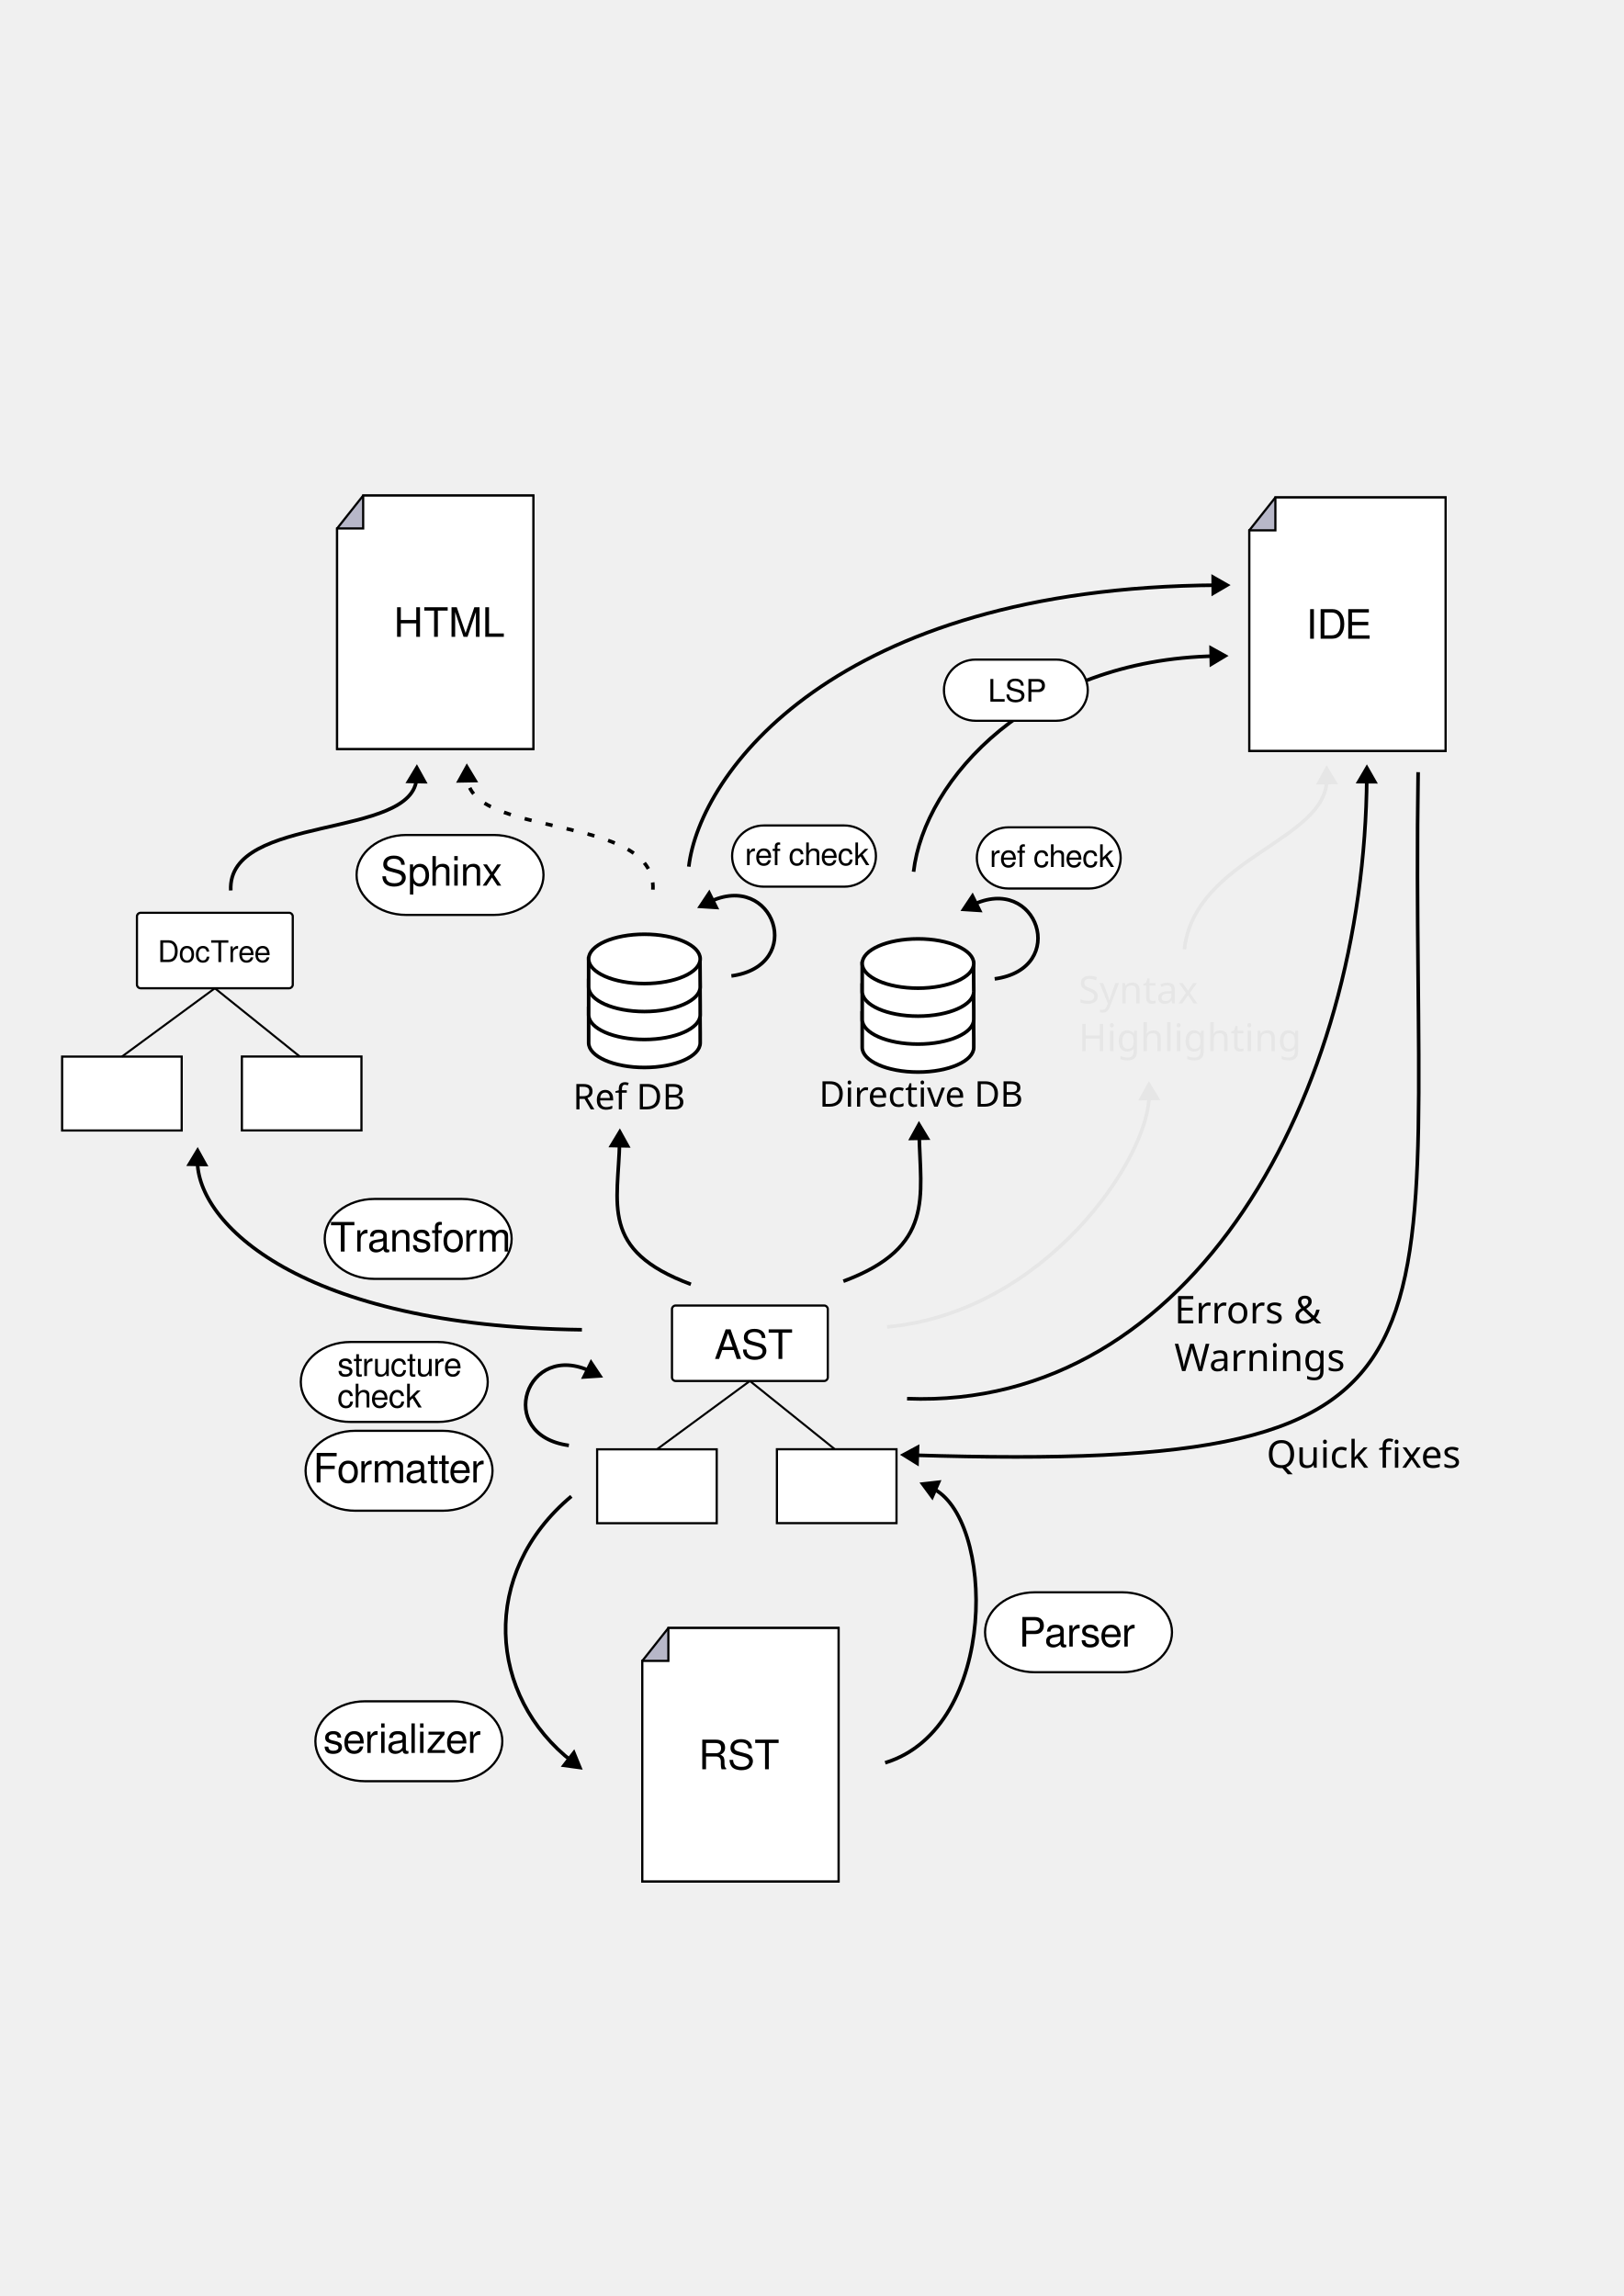
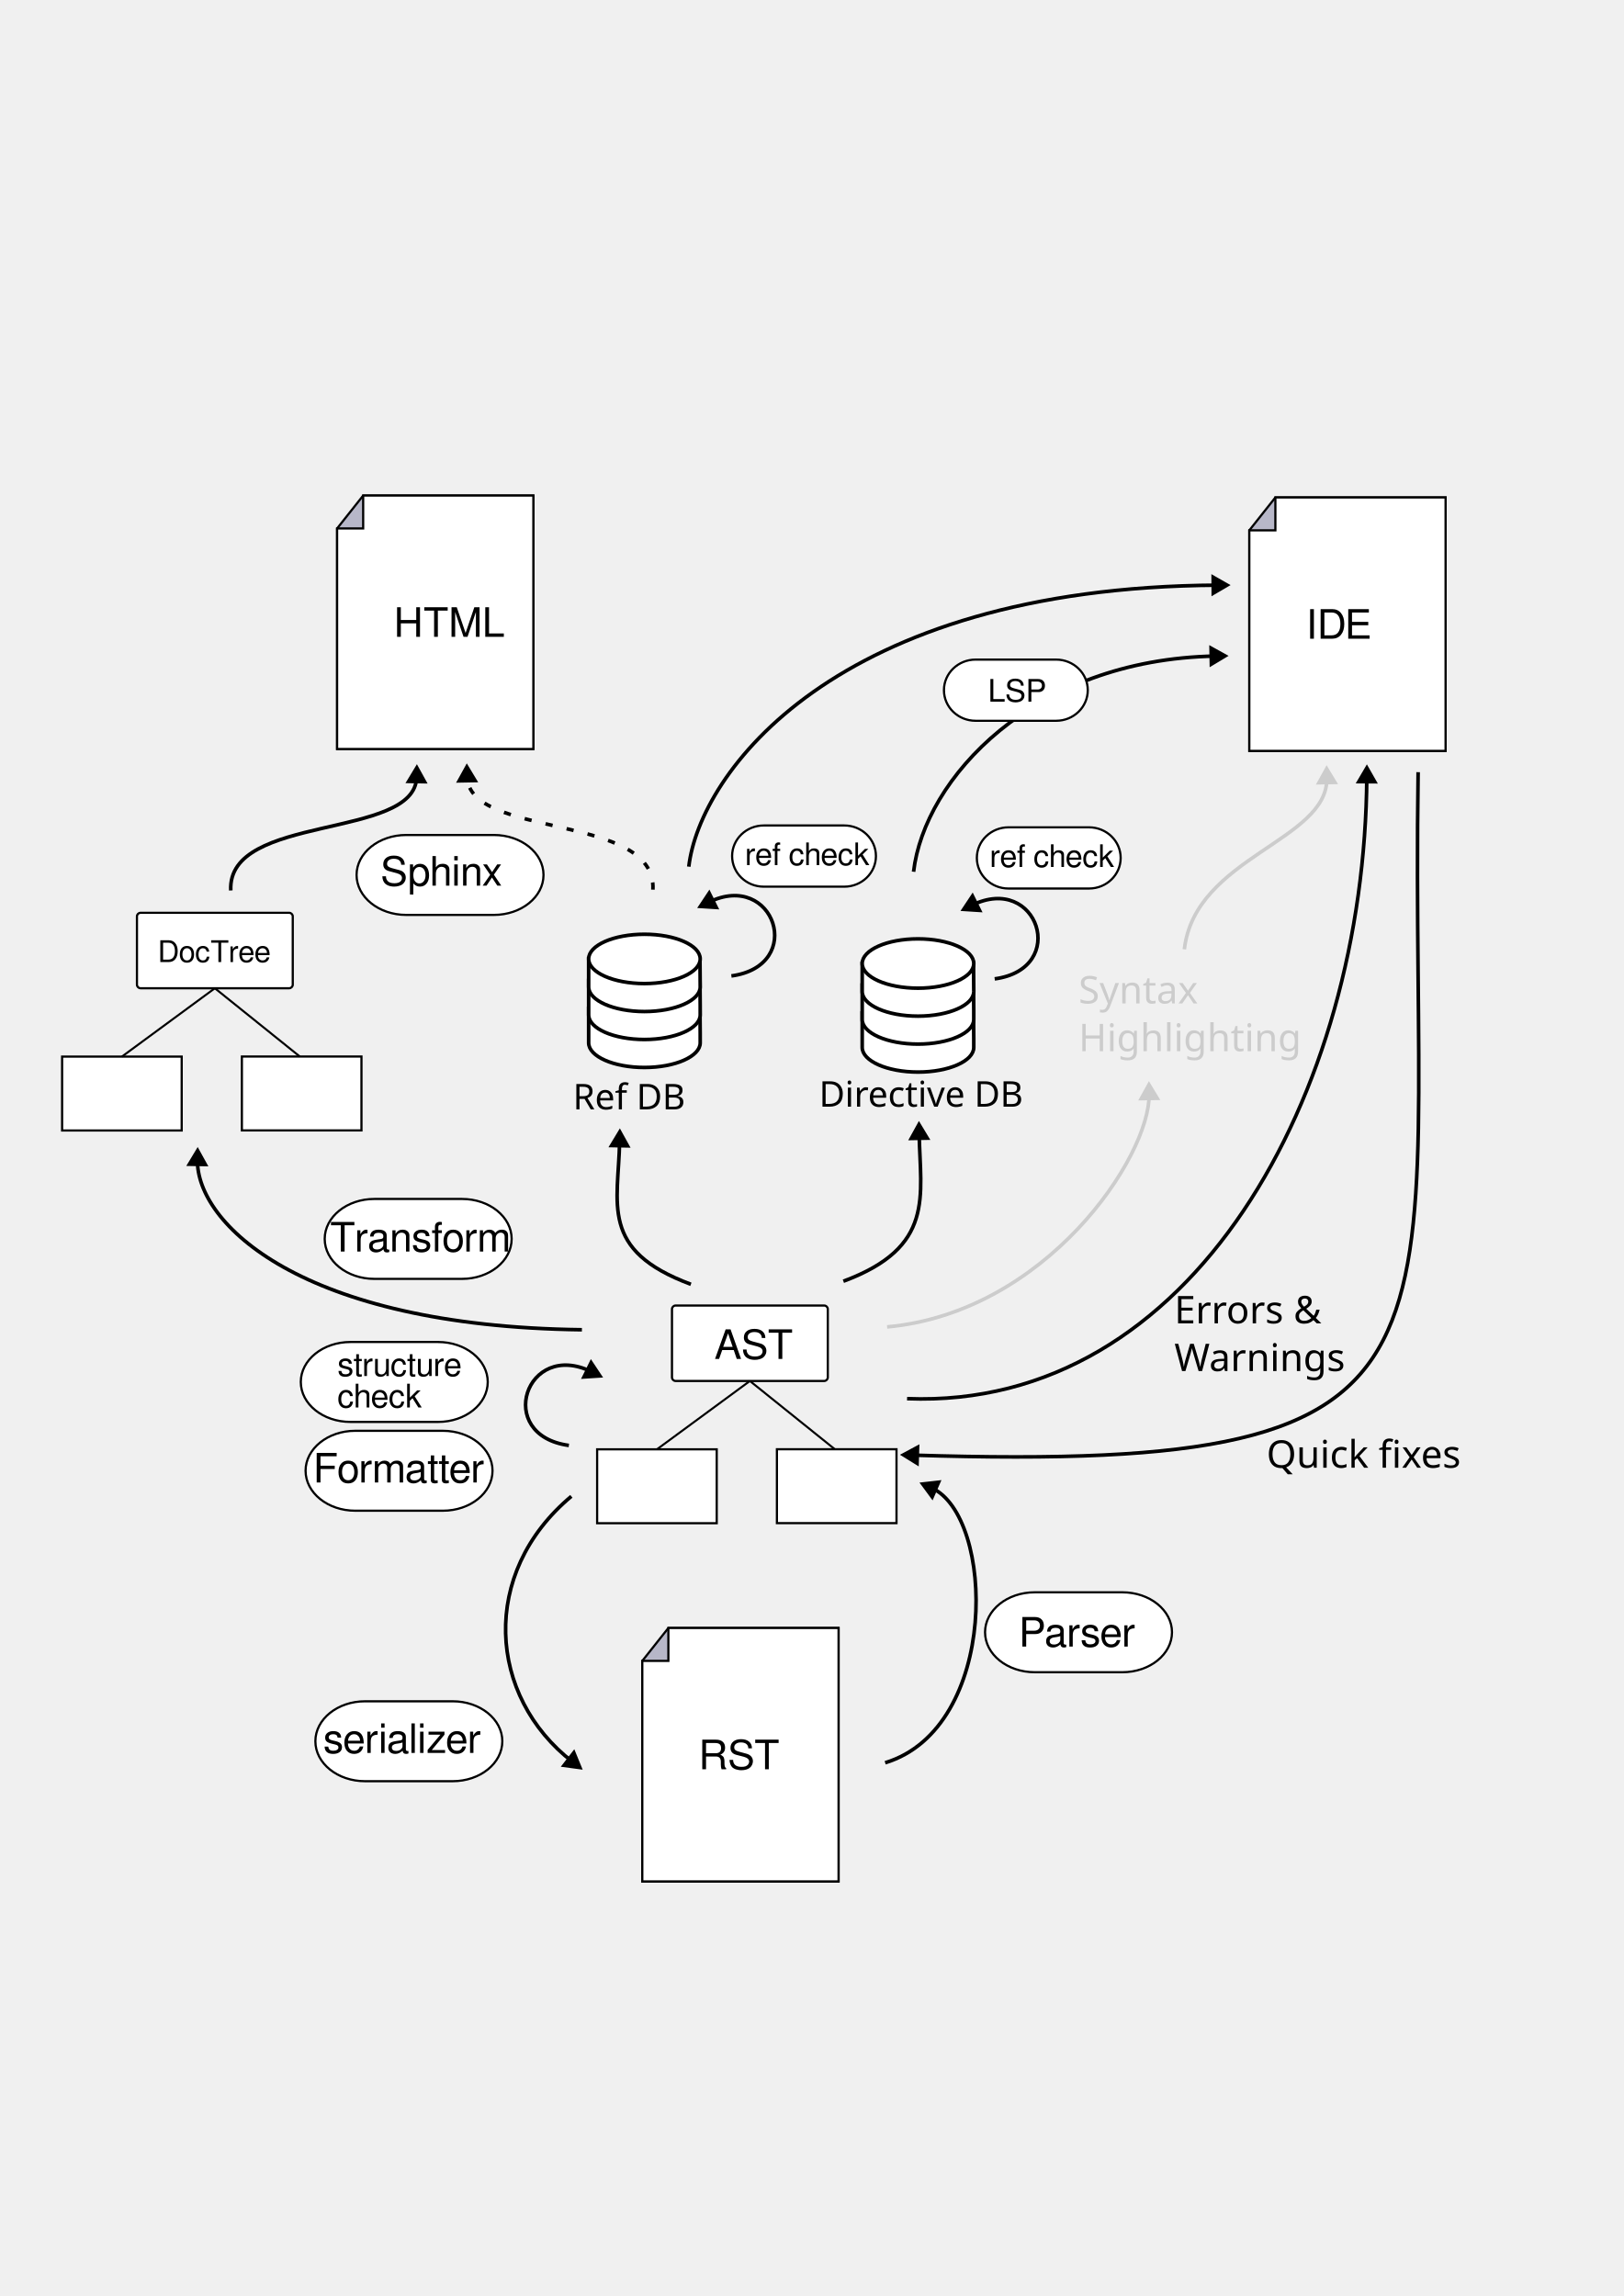
<svg xmlns="http://www.w3.org/2000/svg" width="210mm" height="297mm" viewBox="0 0 210 297" version="1.1" id="svg5" xml:space="preserve">
  <defs id="defs2">
    <marker style="overflow:visible" id="TriangleStart" refX="0" refY="0" orient="auto-start-reverse" markerWidth="5.324" markerHeight="6.155" viewBox="0 0 5.324 6.155" preserveAspectRatio="xMidYMid">
      <path transform="scale(0.5)" style="fill:context-stroke;fill-rule:evenodd;stroke:context-stroke;stroke-width:1pt" d="M 5.77,0 -2.88,5 V -5 Z" id="path135" />
    </marker>
  </defs>
  <g id="layer1">
    <g id="g505" transform="matrix(0.4993362,0,0,0.4954961,-4.022481,113.6964)" style="stroke-width:2.01">
      <g id="g1662" transform="translate(6.414349,6.000666)">
        <rect style="fill:#ffffff;stroke:#000000;stroke-width:0.569;stop-color:#000000" id="rect234" width="48.42" height="20.864" x="80.79" y="138.068" ry="12.964" rx="12.865" />
        <text xml:space="preserve" style="font-size:10.583px;line-height:1.25;font-family:sans-serif;letter-spacing:0px;word-spacing:0px;stroke-width:0.532" x="82.824" y="151.553" id="text450">
          <tspan id="tspan448" style="font-style:normal;font-variant:normal;font-weight:normal;font-stretch:normal;font-family:FreeSans;-inkscape-font-specification:FreeSans;stroke-width:0.532" x="82.824" y="151.553">Formatter</tspan>
        </text>
      </g>
    </g>
    <g id="g633" transform="translate(-9.236867,78.47996)">
      <path id="path612" style="fill:#b7b7c8;stroke:#000000;stroke-width:0.283;stop-color:#000000" d="m 95.68,132.108 h 22.011 v 32.784 H 92.309 v -28.528 z" />
      <path id="path606" style="fill:#ffffff;stroke:#000000;stroke-width:0.283;stop-color:#000000" d="m 95.68,136.364 v -4.256 h 22.011 v 32.784 H 92.309 v -28.528 z" />
      <text xml:space="preserve" style="font-size:5.264px;line-height:1.25;font-family:sans-serif;letter-spacing:0px;word-spacing:0px;stroke-width:0.265" x="99.258" y="150.964" id="text622" transform="scale(1.003867,0.9961474)">
        <tspan id="tspan620" style="font-style:normal;font-variant:normal;font-weight:normal;font-stretch:normal;font-family:FreeSans;-inkscape-font-specification:FreeSans;stroke-width:0.265" x="99.258" y="150.964">RST</tspan>
      </text>
    </g>
    <g id="g799" transform="translate(-4.018709,-8.315312)">
      <rect style="fill:#ffffff;stroke:#000000;stroke-width:0.283;stop-color:#000000" id="rect721" width="15.466" height="9.558" x="81.249" y="195.793" rx="0" ry="0" />
      <g id="g729" transform="matrix(0.4993362,0,0,0.4954961,46.56082,108.201)" style="stroke-width:2.01">
        <rect style="fill:#ffffff;stroke:#000000;stroke-width:0.569;stop-color:#000000" id="rect723" width="40.355" height="19.696" x="88.855" y="139.236" ry="0.941" rx="0.941" />
        <text xml:space="preserve" style="font-size:10.583px;line-height:1.25;font-family:sans-serif;letter-spacing:0px;word-spacing:0px;stroke-width:0.532" x="99.852" y="153.174" id="text727">
          <tspan id="tspan725" style="font-style:normal;font-variant:normal;font-weight:normal;font-stretch:normal;font-family:FreeSans;-inkscape-font-specification:FreeSans;stroke-width:0.532" x="99.852" y="153.174">AST</tspan>
        </text>
      </g>
      <rect style="fill:#ffffff;stroke:#000000;stroke-width:0.283;stop-color:#000000" id="rect731" width="15.466" height="9.558" x="104.5" y="195.783" rx="0" ry="0" />
      <path style="display:inline;fill:none;fill-rule:evenodd;stroke:#000000;stroke-width:0.265px;stroke-linecap:butt;stroke-linejoin:miter;stroke-opacity:1" d="m 88.982,195.793 12.023,-8.841" id="path785" />
      <path style="fill:none;fill-rule:evenodd;stroke:#000000;stroke-width:0.265px;stroke-linecap:butt;stroke-linejoin:miter;stroke-opacity:1" d="m 111.991,195.784 -10.987,-8.833" id="path787" />
    </g>
    <path style="fill:none;stroke:#000000;stroke-width:0.465;stroke-linecap:butt;stroke-linejoin:miter;stroke-dasharray:none;stroke-opacity:1;marker-end:url(#TriangleStart)" d="m 114.48,228.023 c 14.806,-4.508 14.255,-31.955 5.953,-35.581" id="path864" />
    <path style="fill:none;stroke:#000000;stroke-width:0.465;stroke-linecap:butt;stroke-linejoin:miter;stroke-dasharray:none;stroke-opacity:1;marker-end:url(#TriangleStart)" d="m 73.894,193.557 c -11.915,9.963 -10.798,25.883 0.16,34.351" id="path1647" />
    <g id="g1657" transform="matrix(0.4993362,0,0,0.4954961,87.05902,137.5605)" style="stroke-width:2.01">
      <rect style="fill:#ffffff;stroke:#000000;stroke-width:0.569;stop-color:#000000" id="rect1651" width="48.42" height="20.864" x="80.79" y="138.068" ry="12.964" rx="12.865" />
      <text xml:space="preserve" style="font-size:10.583px;line-height:1.25;font-family:sans-serif;letter-spacing:0px;word-spacing:0px;stroke-width:0.532" x="89.617" y="152.236" id="text1655">
        <tspan id="tspan1653" style="font-style:normal;font-variant:normal;font-weight:normal;font-stretch:normal;font-family:FreeSans;-inkscape-font-specification:FreeSans;stroke-width:0.532" x="89.617" y="152.236">Parser</tspan>
      </text>
    </g>
    <g id="g5468" transform="translate(-73.21649,-59.11653)">
      <rect style="fill:#ffffff;stroke:#000000;stroke-width:0.283;stop-color:#000000" id="rect5452" width="15.466" height="9.558" x="81.249" y="195.793" rx="0" ry="0" />
      <g id="g5460" transform="matrix(0.4993362,0,0,0.4954961,46.56082,108.201)" style="stroke-width:2.01">
        <rect style="fill:#ffffff;stroke:#000000;stroke-width:0.569;stop-color:#000000" id="rect5454" width="40.355" height="19.696" x="88.855" y="139.236" ry="0.941" rx="0.941" />
        <text xml:space="preserve" style="font-size:7.801px;line-height:1.25;font-family:sans-serif;letter-spacing:0px;word-spacing:0px;stroke-width:0.532" x="94.282" y="152.094" id="text5458">
          <tspan id="tspan5456" style="font-style:normal;font-variant:normal;font-weight:normal;font-stretch:normal;font-size:7.801px;font-family:FreeSans;-inkscape-font-specification:FreeSans;stroke-width:0.532" x="94.282" y="152.094">DocTree</tspan>
        </text>
      </g>
      <rect style="fill:#ffffff;stroke:#000000;stroke-width:0.283;stop-color:#000000" id="rect5462" width="15.466" height="9.558" x="104.5" y="195.783" rx="0" ry="0" />
      <path style="display:inline;fill:none;fill-rule:evenodd;stroke:#000000;stroke-width:0.265px;stroke-linecap:butt;stroke-linejoin:miter;stroke-opacity:1" d="m 88.982,195.793 12.023,-8.841" id="path5464" />
      <path style="fill:none;fill-rule:evenodd;stroke:#000000;stroke-width:0.265px;stroke-linecap:butt;stroke-linejoin:miter;stroke-opacity:1" d="m 111.991,195.784 -10.987,-8.833" id="path5466" />
    </g>
    <path style="fill:none;stroke:#000000;stroke-width:0.465;stroke-linecap:butt;stroke-linejoin:miter;stroke-dasharray:none;stroke-opacity:1;marker-end:url(#TriangleStart)" d="M 75.259,172.01 C 38.82,171.577 25.382,158.185 25.537,150.025" id="path5472" />
    <g id="g5488" transform="translate(-3.714938,-26.92107)">
      <g id="g5482" transform="matrix(0.4993362,0,0,0.4954961,5.369221,113.5998)" style="stroke-width:2.01">
        <rect style="fill:#ffffff;stroke:#000000;stroke-width:0.569;stop-color:#000000" id="rect5476" width="48.42" height="20.864" x="80.79" y="138.068" ry="12.964" rx="12.865" />
        <text xml:space="preserve" style="font-size:10.583px;line-height:1.25;font-family:sans-serif;letter-spacing:0px;word-spacing:0px;stroke-width:0.532" x="82.1" y="151.792" id="text5480">
          <tspan id="tspan5478" style="font-style:normal;font-variant:normal;font-weight:normal;font-stretch:normal;font-family:FreeSans;-inkscape-font-specification:FreeSans;stroke-width:0.532" x="82.1" y="151.792">Transform</tspan>
        </text>
      </g>
    </g>
    <g id="g7049" transform="translate(-21.65356,-29.81754)">
      <path id="path7018" style="fill:#ffffff;stroke:#000000;stroke-width:0.465;stop-color:#000000" d="m 112.214,164.711 c -10e-6,1.762 -3.229,3.19 -7.213,3.19 -3.984,2.7e-4 -7.214,-1.428 -7.215,-3.189 -0.001,-1.762 4.1e-4,-0.664 -1e-4,-4.449 3.05,-6.1e-4 11.408,0.031 14.399,-0.007 0.037,3.243 0.029,4.04 0.029,4.453" />
      <path id="path7027" style="fill:#ffffff;stroke:#000000;stroke-width:0.465;stop-color:#000000" d="m 112.214,161.093 c 0,1.762 -3.229,3.19 -7.213,3.19 -3.984,2.7e-4 -7.214,-1.428 -7.215,-3.189 -0.001,-1.762 4e-4,-0.664 -1.1e-4,-4.449 3.05,-6.1e-4 11.408,0.031 14.399,-0.007 0.037,3.243 0.029,4.04 0.029,4.453" />
      <path id="path7041" style="fill:#ffffff;stroke:#000000;stroke-width:0.465;stop-color:#000000" d="m 112.214,157.476 c 0,1.762 -3.229,3.19 -7.213,3.19 -3.984,2.7e-4 -7.214,-1.428 -7.215,-3.189 -0.001,-1.762 4e-4,0.139 -1.1e-4,-3.645 3.05,-6.1e-4 11.408,0.031 14.399,-0.007 0.037,3.243 0.029,3.237 0.029,3.65" />
      <path style="fill:#ffffff;stroke:#000000;stroke-width:0.465;stroke-dasharray:none;stop-color:#000000" id="path7043" d="m 112.214,153.859 a 7.214,3.19 0 0 1 -7.213,3.19 7.214,3.19 0 0 1 -7.215,-3.189 7.214,3.19 0 0 1 7.211,-3.191 7.214,3.19 0 0 1 7.217,3.188" />
    </g>
    <g id="g7059" transform="translate(13.72699,-29.22291)">
      <path id="path7051" style="fill:#ffffff;stroke:#000000;stroke-width:0.465;stop-color:#000000" d="m 112.214,164.711 c -10e-6,1.762 -3.229,3.19 -7.213,3.19 -3.984,2.7e-4 -7.214,-1.428 -7.215,-3.189 -0.001,-1.762 4.1e-4,-0.664 -1e-4,-4.449 3.05,-6.1e-4 11.408,0.031 14.399,-0.007 0.037,3.243 0.029,4.04 0.029,4.453" />
      <path id="path7053" style="fill:#ffffff;stroke:#000000;stroke-width:0.465;stop-color:#000000" d="m 112.214,161.093 c 0,1.762 -3.229,3.19 -7.213,3.19 -3.984,2.7e-4 -7.214,-1.428 -7.215,-3.189 -0.001,-1.762 4e-4,-0.664 -1.1e-4,-4.449 3.05,-6.1e-4 11.408,0.031 14.399,-0.007 0.037,3.243 0.029,4.04 0.029,4.453" />
      <path id="path7055" style="fill:#ffffff;stroke:#000000;stroke-width:0.465;stop-color:#000000" d="m 112.214,157.476 c 0,1.762 -3.229,3.19 -7.213,3.19 -3.984,2.7e-4 -7.214,-1.428 -7.215,-3.189 -0.001,-1.762 4e-4,0.139 -1.1e-4,-3.645 3.05,-6.1e-4 11.408,0.031 14.399,-0.007 0.037,3.243 0.029,3.237 0.029,3.65" />
      <path style="fill:#ffffff;stroke:#000000;stroke-width:0.465;stroke-dasharray:none;stop-color:#000000" id="path7057" d="m 112.214,153.859 a 7.214,3.19 0 0 1 -7.213,3.19 7.214,3.19 0 0 1 -7.215,-3.189 7.214,3.19 0 0 1 7.211,-3.191 7.214,3.19 0 0 1 7.217,3.188" />
    </g>
    <path style="fill:none;stroke:#000000;stroke-width:0.465;stroke-linecap:butt;stroke-linejoin:miter;stroke-dasharray:none;stroke-opacity:1;marker-end:url(#TriangleStart)" d="M 89.356,166.131 C 77.48,161.712 79.983,155.77 80.139,147.61" id="path7061" />
    <path style="fill:none;stroke:#000000;stroke-width:0.465;stroke-linecap:butt;stroke-linejoin:miter;stroke-dasharray:none;stroke-opacity:1;marker-end:url(#TriangleStart)" d="m 109.078,165.735 c 11.876,-4.419 9.955,-10.923 9.8,-19.082" id="path7063" />
    <text xml:space="preserve" style="font-size:4.586px;line-height:1.25;font-family:sans-serif;letter-spacing:0px;word-spacing:0px;stroke-width:0.265" x="74.089" y="143.502" id="text7067">
      <tspan id="tspan7065" style="font-size:4.586px;stroke-width:0.265" x="74.089" y="143.502">Ref DB</tspan>
    </text>
    <text xml:space="preserve" style="font-size:4.586px;line-height:1.25;font-family:sans-serif;letter-spacing:0px;word-spacing:0px;stroke-width:0.265" x="105.923" y="143.157" id="text7071">
      <tspan id="tspan7069" style="font-size:4.586px;stroke-width:0.265" x="105.923" y="143.157">Directive DB</tspan>
    </text>
    <g id="g7081" transform="translate(-48.70947,-68.00649)">
      <path id="path7073" style="fill:#b7b7c8;stroke:#000000;stroke-width:0.283;stop-color:#000000" d="m 95.68,132.108 h 22.011 v 32.784 H 92.309 v -28.528 z" />
      <path id="path7075" style="fill:#ffffff;stroke:#000000;stroke-width:0.283;stop-color:#000000" d="m 95.68,136.364 v -4.256 h 22.011 v 32.784 H 92.309 v -28.528 z" />
      <text xml:space="preserve" style="font-size:5.264px;line-height:1.25;font-family:sans-serif;letter-spacing:0px;word-spacing:0px;stroke-width:0.265" x="99.258" y="150.964" id="text7079" transform="scale(1.003867,0.9961474)">
        <tspan id="tspan7077" style="font-style:normal;font-variant:normal;font-weight:normal;font-stretch:normal;font-family:FreeSans;-inkscape-font-specification:FreeSans;stroke-width:0.265" x="99.258" y="150.964">HTML</tspan>
      </text>
    </g>
-     <path style="fill:none;stroke:#e6e6e6;stroke-width:0.465;stroke-linecap:butt;stroke-linejoin:miter;stroke-dasharray:none;stroke-opacity:1;marker-end:url(#TriangleStart)" d="m 114.735,171.642 c 20.49,-1.853 34.044,-21.984 33.889,-30.143" id="path7083" />
+     <path style="fill:none;stroke:#cccccc;stroke-width:0.465;stroke-linecap:butt;stroke-linejoin:miter;stroke-dasharray:none;stroke-opacity:1;marker-end:url(#TriangleStart)" d="m 114.735,171.642 c 20.49,-1.853 34.044,-21.984 33.889,-30.143" id="path7083" />
    <path style="fill:none;stroke:#000000;stroke-width:0.465;stroke-linecap:butt;stroke-linejoin:miter;stroke-dasharray:none;stroke-opacity:1;marker-end:url(#TriangleStart)" d="m 29.846,115.186 c -0.49,-9.99 23.887,-6.521 24.042,-14.681" id="path7091" />
    <path style="fill:none;stroke:#000000;stroke-width:0.465;stroke-linecap:butt;stroke-linejoin:miter;stroke-dasharray:0.93, 1.86;stroke-dashoffset:0;stroke-opacity:1;marker-end:url(#TriangleStart)" d="M 84.445,115.078 C 84.935,105.088 60.558,108.557 60.403,100.397" id="path7093" />
    <g id="g7107" transform="translate(0.4064196,-74.00036)">
      <g id="g7105" transform="matrix(0.4993362,0,0,0.4954961,5.369221,113.5998)" style="stroke-width:2.01">
        <rect style="fill:#ffffff;stroke:#000000;stroke-width:0.569;stop-color:#000000" id="rect7099" width="48.42" height="20.864" x="80.79" y="138.068" ry="12.964" rx="12.865" />
        <text xml:space="preserve" style="font-size:10.583px;line-height:1.25;font-family:sans-serif;letter-spacing:0px;word-spacing:0px;stroke-width:0.532" x="86.969" y="151.292" id="text7103">
          <tspan id="tspan7101" style="font-style:normal;font-variant:normal;font-weight:normal;font-stretch:normal;font-family:FreeSans;-inkscape-font-specification:FreeSans;stroke-width:0.532" x="86.969" y="151.292">Sphinx</tspan>
        </text>
      </g>
    </g>
    <path style="fill:none;stroke:#000000;stroke-width:0.465;stroke-linecap:butt;stroke-linejoin:miter;stroke-dasharray:none;stroke-opacity:1;marker-end:url(#TriangleStart)" d="m 94.594,126.242 c 9.706,-1.324 5.538,-13.727 -2.946,-9.521" id="path7111" />
    <g id="g7125" transform="translate(51.24909,-76.75084)">
      <g id="g7123" transform="matrix(0.4993362,0,0,0.4954961,5.369221,113.5998)" style="stroke-width:2.01">
        <g id="g7130" transform="matrix(0.7693136,0,0,0.7657419,15.48637,33.25362)" style="stroke-width:2.619">
          <g id="g7135" transform="translate(-2.086961,3.69478)">
            <rect style="fill:#ffffff;stroke:#000000;stroke-width:0.741;stop-color:#000000" id="rect7117" width="48.42" height="20.864" x="81.057" y="137.186" ry="16.93" rx="10.66" />
            <text xml:space="preserve" style="font-size:10.583px;line-height:1.25;font-family:sans-serif;letter-spacing:0px;word-spacing:0px;stroke-width:0.693" x="85.44" y="150.707" id="text7121">
              <tspan id="tspan7119" style="font-style:normal;font-variant:normal;font-weight:normal;font-stretch:normal;font-family:FreeSans;-inkscape-font-specification:FreeSans;stroke-width:0.693" x="85.44" y="150.707">ref check</tspan>
            </text>
          </g>
        </g>
      </g>
    </g>
    <path style="fill:none;stroke:#000000;stroke-width:0.465;stroke-linecap:butt;stroke-linejoin:miter;stroke-dasharray:none;stroke-opacity:1;marker-end:url(#TriangleStart)" d="m 128.648,126.623 c 9.706,-1.324 5.537,-13.727 -2.946,-9.521" id="path7139" />
    <g id="g7155" transform="translate(82.90187,-76.51154)">
      <g id="g7153" transform="matrix(0.4993362,0,0,0.4954961,5.369221,113.5998)" style="stroke-width:2.01">
        <g id="g7151" transform="matrix(0.7693136,0,0,0.7657419,15.48637,33.25362)" style="stroke-width:2.619">
          <g id="g7149" transform="translate(-2.086961,3.69478)">
            <rect style="fill:#ffffff;stroke:#000000;stroke-width:0.741;stop-color:#000000" id="rect7143" width="48.42" height="20.864" x="81.057" y="137.186" ry="16.93" rx="10.66" />
            <text xml:space="preserve" style="font-size:10.583px;line-height:1.25;font-family:sans-serif;letter-spacing:0px;word-spacing:0px;stroke-width:0.693" x="85.44" y="150.707" id="text7147">
              <tspan id="tspan7145" style="font-style:normal;font-variant:normal;font-weight:normal;font-stretch:normal;font-family:FreeSans;-inkscape-font-specification:FreeSans;stroke-width:0.693" x="85.44" y="150.707">ref check</tspan>
            </text>
          </g>
        </g>
      </g>
    </g>
-     <text xml:space="preserve" style="font-size:4.939px;line-height:1.25;font-family:sans-serif;letter-spacing:0px;word-spacing:0px;stroke-width:0.265;stroke:none;fill:#e6e6e6" x="139.495" y="129.801" id="text7163">
-       <tspan id="tspan7159" style="font-size:4.939px;stroke-width:0.265;stroke:none;fill:#e6e6e6" x="139.495" y="129.801">Syntax</tspan>
-       <tspan style="font-size:4.939px;stroke-width:0.265;stroke:none;fill:#e6e6e6" x="139.495" y="135.975" id="tspan7161">Highlighting</tspan>
+     <text xml:space="preserve" style="font-size:4.939px;line-height:1.25;font-family:sans-serif;letter-spacing:0px;word-spacing:0px;stroke-width:0.265;stroke:none;fill:#cccccc" x="139.495" y="129.801" id="text7163">
+       <tspan id="tspan7159" style="font-size:4.939px;stroke-width:0.265;stroke:none;fill:#cccccc" x="139.495" y="129.801">Syntax</tspan>
+       <tspan style="font-size:4.939px;stroke-width:0.265;stroke:none;fill:#cccccc" x="139.495" y="135.975" id="tspan7161">Highlighting</tspan>
    </text>
    <g id="g7173" transform="translate(69.27044,-67.76138)">
      <path id="path7165" style="fill:#b7b7c8;stroke:#000000;stroke-width:0.283;stop-color:#000000" d="m 95.68,132.108 h 22.011 v 32.784 H 92.309 v -28.528 z" />
      <path id="path7167" style="fill:#ffffff;stroke:#000000;stroke-width:0.283;stop-color:#000000" d="m 95.68,136.364 v -4.256 h 22.011 v 32.784 H 92.309 v -28.528 z" />
      <text xml:space="preserve" style="font-size:5.264px;line-height:1.25;font-family:sans-serif;letter-spacing:0px;word-spacing:0px;stroke-width:0.265" x="99.258" y="150.964" id="text7171" transform="scale(1.003867,0.9961474)">
        <tspan id="tspan7169" style="font-style:normal;font-variant:normal;font-weight:normal;font-stretch:normal;font-family:FreeSans;-inkscape-font-specification:FreeSans;stroke-width:0.265" x="99.258" y="150.964">IDE</tspan>
      </text>
    </g>
-     <path style="fill:none;stroke:#e6e6e6;stroke-width:0.465;stroke-linecap:butt;stroke-linejoin:miter;stroke-dasharray:none;stroke-opacity:1;marker-end:url(#TriangleStart)" d="m 153.176,122.798 c 1.389,-11.97 18.586,-14.004 18.431,-22.163" id="path7179" />
+     <path style="fill:none;stroke:#cccccc;stroke-width:0.465;stroke-linecap:butt;stroke-linejoin:miter;stroke-dasharray:none;stroke-opacity:1;marker-end:url(#TriangleStart)" d="m 153.176,122.798 c 1.389,-11.97 18.586,-14.004 18.431,-22.163" id="path7179" />
    <path style="fill:none;stroke:#000000;stroke-width:0.465;stroke-linecap:butt;stroke-linejoin:miter;stroke-dasharray:none;stroke-opacity:1;marker-end:url(#TriangleStart)" d="m 118.156,112.764 c 1.389,-11.97 15.357,-27.481 39.091,-27.898" id="path7185" />
    <path style="fill:none;stroke:#000000;stroke-width:0.465;stroke-linecap:butt;stroke-linejoin:miter;stroke-dasharray:none;stroke-opacity:1;marker-end:url(#TriangleStart)" d="M 89.084,112.106 C 90.474,100.136 107.799,75.97 157.504,75.695" id="path7189" />
    <g id="g7209" transform="translate(56.73842,-108.6153)">
      <g id="g7207" transform="matrix(0.4993362,0,0,0.4954961,5.369221,113.5998)" style="stroke-width:2.01">
        <g id="g7205" transform="matrix(0.7693136,0,0,0.7657419,15.48637,33.25362)" style="stroke-width:2.619">
          <g id="g7203" transform="translate(-2.086961,3.69478)">
            <rect style="fill:#ffffff;stroke:#000000;stroke-width:0.741;stop-color:#000000" id="rect7197" width="48.42" height="20.864" x="138.087" y="164.612" ry="16.93" rx="10.66" />
            <text xml:space="preserve" style="font-size:10.583px;line-height:1.25;font-family:sans-serif;letter-spacing:0px;word-spacing:0px;stroke-width:0.693" x="152.884" y="178.955" id="text7201">
              <tspan id="tspan7199" style="font-style:normal;font-variant:normal;font-weight:normal;font-stretch:normal;font-family:FreeSans;-inkscape-font-specification:FreeSans;stroke-width:0.693" x="152.884" y="178.955">LSP</tspan>
            </text>
          </g>
        </g>
      </g>
    </g>
    <path style="fill:none;stroke:#000000;stroke-width:0.465;stroke-linecap:butt;stroke-linejoin:miter;stroke-dasharray:none;stroke-opacity:1;marker-end:url(#TriangleStart)" d="m 73.575,186.975 c -9.706,-1.324 -5.537,-13.727 2.946,-9.521" id="path7213" />
    <g id="g7229" transform="matrix(0.4993362,0,0,0.4954961,-1.438755,105.1835)" style="stroke-width:2.01">
      <rect style="fill:#ffffff;stroke:#000000;stroke-width:0.569;stop-color:#000000" id="rect7223" width="48.42" height="20.864" x="80.79" y="138.068" ry="12.964" rx="12.865" />
      <text xml:space="preserve" style="font-size:8.511px;line-height:0.95;font-family:sans-serif;letter-spacing:0px;word-spacing:0px;stroke-width:0.532" x="90.261" y="146.951" id="text7227">
        <tspan id="tspan7225" style="font-style:normal;font-variant:normal;font-weight:normal;font-stretch:normal;font-size:8.511px;font-family:FreeSans;-inkscape-font-specification:FreeSans;stroke-width:0.532" x="90.261" y="146.951">structure</tspan>
        <tspan style="font-style:normal;font-variant:normal;font-weight:normal;font-stretch:normal;font-size:8.511px;font-family:FreeSans;-inkscape-font-specification:FreeSans;stroke-width:0.532" x="90.261" y="155.165" id="tspan7231">check</tspan>
      </text>
    </g>
    <path style="fill:none;stroke:#000000;stroke-width:0.465;stroke-linecap:butt;stroke-linejoin:miter;stroke-dasharray:none;stroke-opacity:1;marker-end:url(#TriangleStart)" d="m 117.315,180.924 c 36.978,1.451 59.196,-39.428 59.459,-80.4" id="path409" />
    <text xml:space="preserve" style="font-size:4.939px;line-height:1.25;font-family:sans-serif;letter-spacing:0px;word-spacing:0px;stroke-width:0.265" x="151.88" y="171.182" id="text511">
      <tspan style="font-size:4.939px;stroke-width:0.265" x="151.88" y="171.182" id="tspan509">Errors &amp; </tspan>
      <tspan style="font-size:4.939px;stroke-width:0.265" x="151.88" y="177.355" id="tspan617">Warnings</tspan>
    </text>
    <path style="fill:none;stroke:#000000;stroke-width:0.465;stroke-linecap:butt;stroke-linejoin:miter;stroke-dasharray:none;stroke-opacity:1;marker-end:url(#TriangleStart)" d="m 183.412,99.885 c -1.136,75.732 10.881,90.718 -65.368,88.345" id="path619" />
    <text xml:space="preserve" style="font-size:4.939px;line-height:1.25;font-family:sans-serif;letter-spacing:0px;word-spacing:0px;stroke-width:0.265" x="163.811" y="189.858" id="text625">
      <tspan style="font-size:4.939px;stroke-width:0.265" x="163.811" y="189.858" id="tspan623">Quick fixes</tspan>
    </text>
    <g id="g637" transform="matrix(0.4993362,0,0,0.4954961,-2.755265,148.6853)" style="stroke-width:2.01">
      <g id="g635" transform="translate(6.414349,6.000666)">
        <rect style="fill:#ffffff;stroke:#000000;stroke-width:0.569;stop-color:#000000" id="rect629" width="48.42" height="20.864" x="80.79" y="138.068" ry="12.964" rx="12.865" />
        <text xml:space="preserve" style="font-size:10.583px;line-height:1.25;font-family:sans-serif;letter-spacing:0px;word-spacing:0px;stroke-width:0.532" x="82.824" y="151.553" id="text633">
          <tspan id="tspan631" style="font-style:normal;font-variant:normal;font-weight:normal;font-stretch:normal;font-family:FreeSans;-inkscape-font-specification:FreeSans;stroke-width:0.532" x="82.824" y="151.553">serializer</tspan>
        </text>
      </g>
    </g>
  </g>
</svg>
